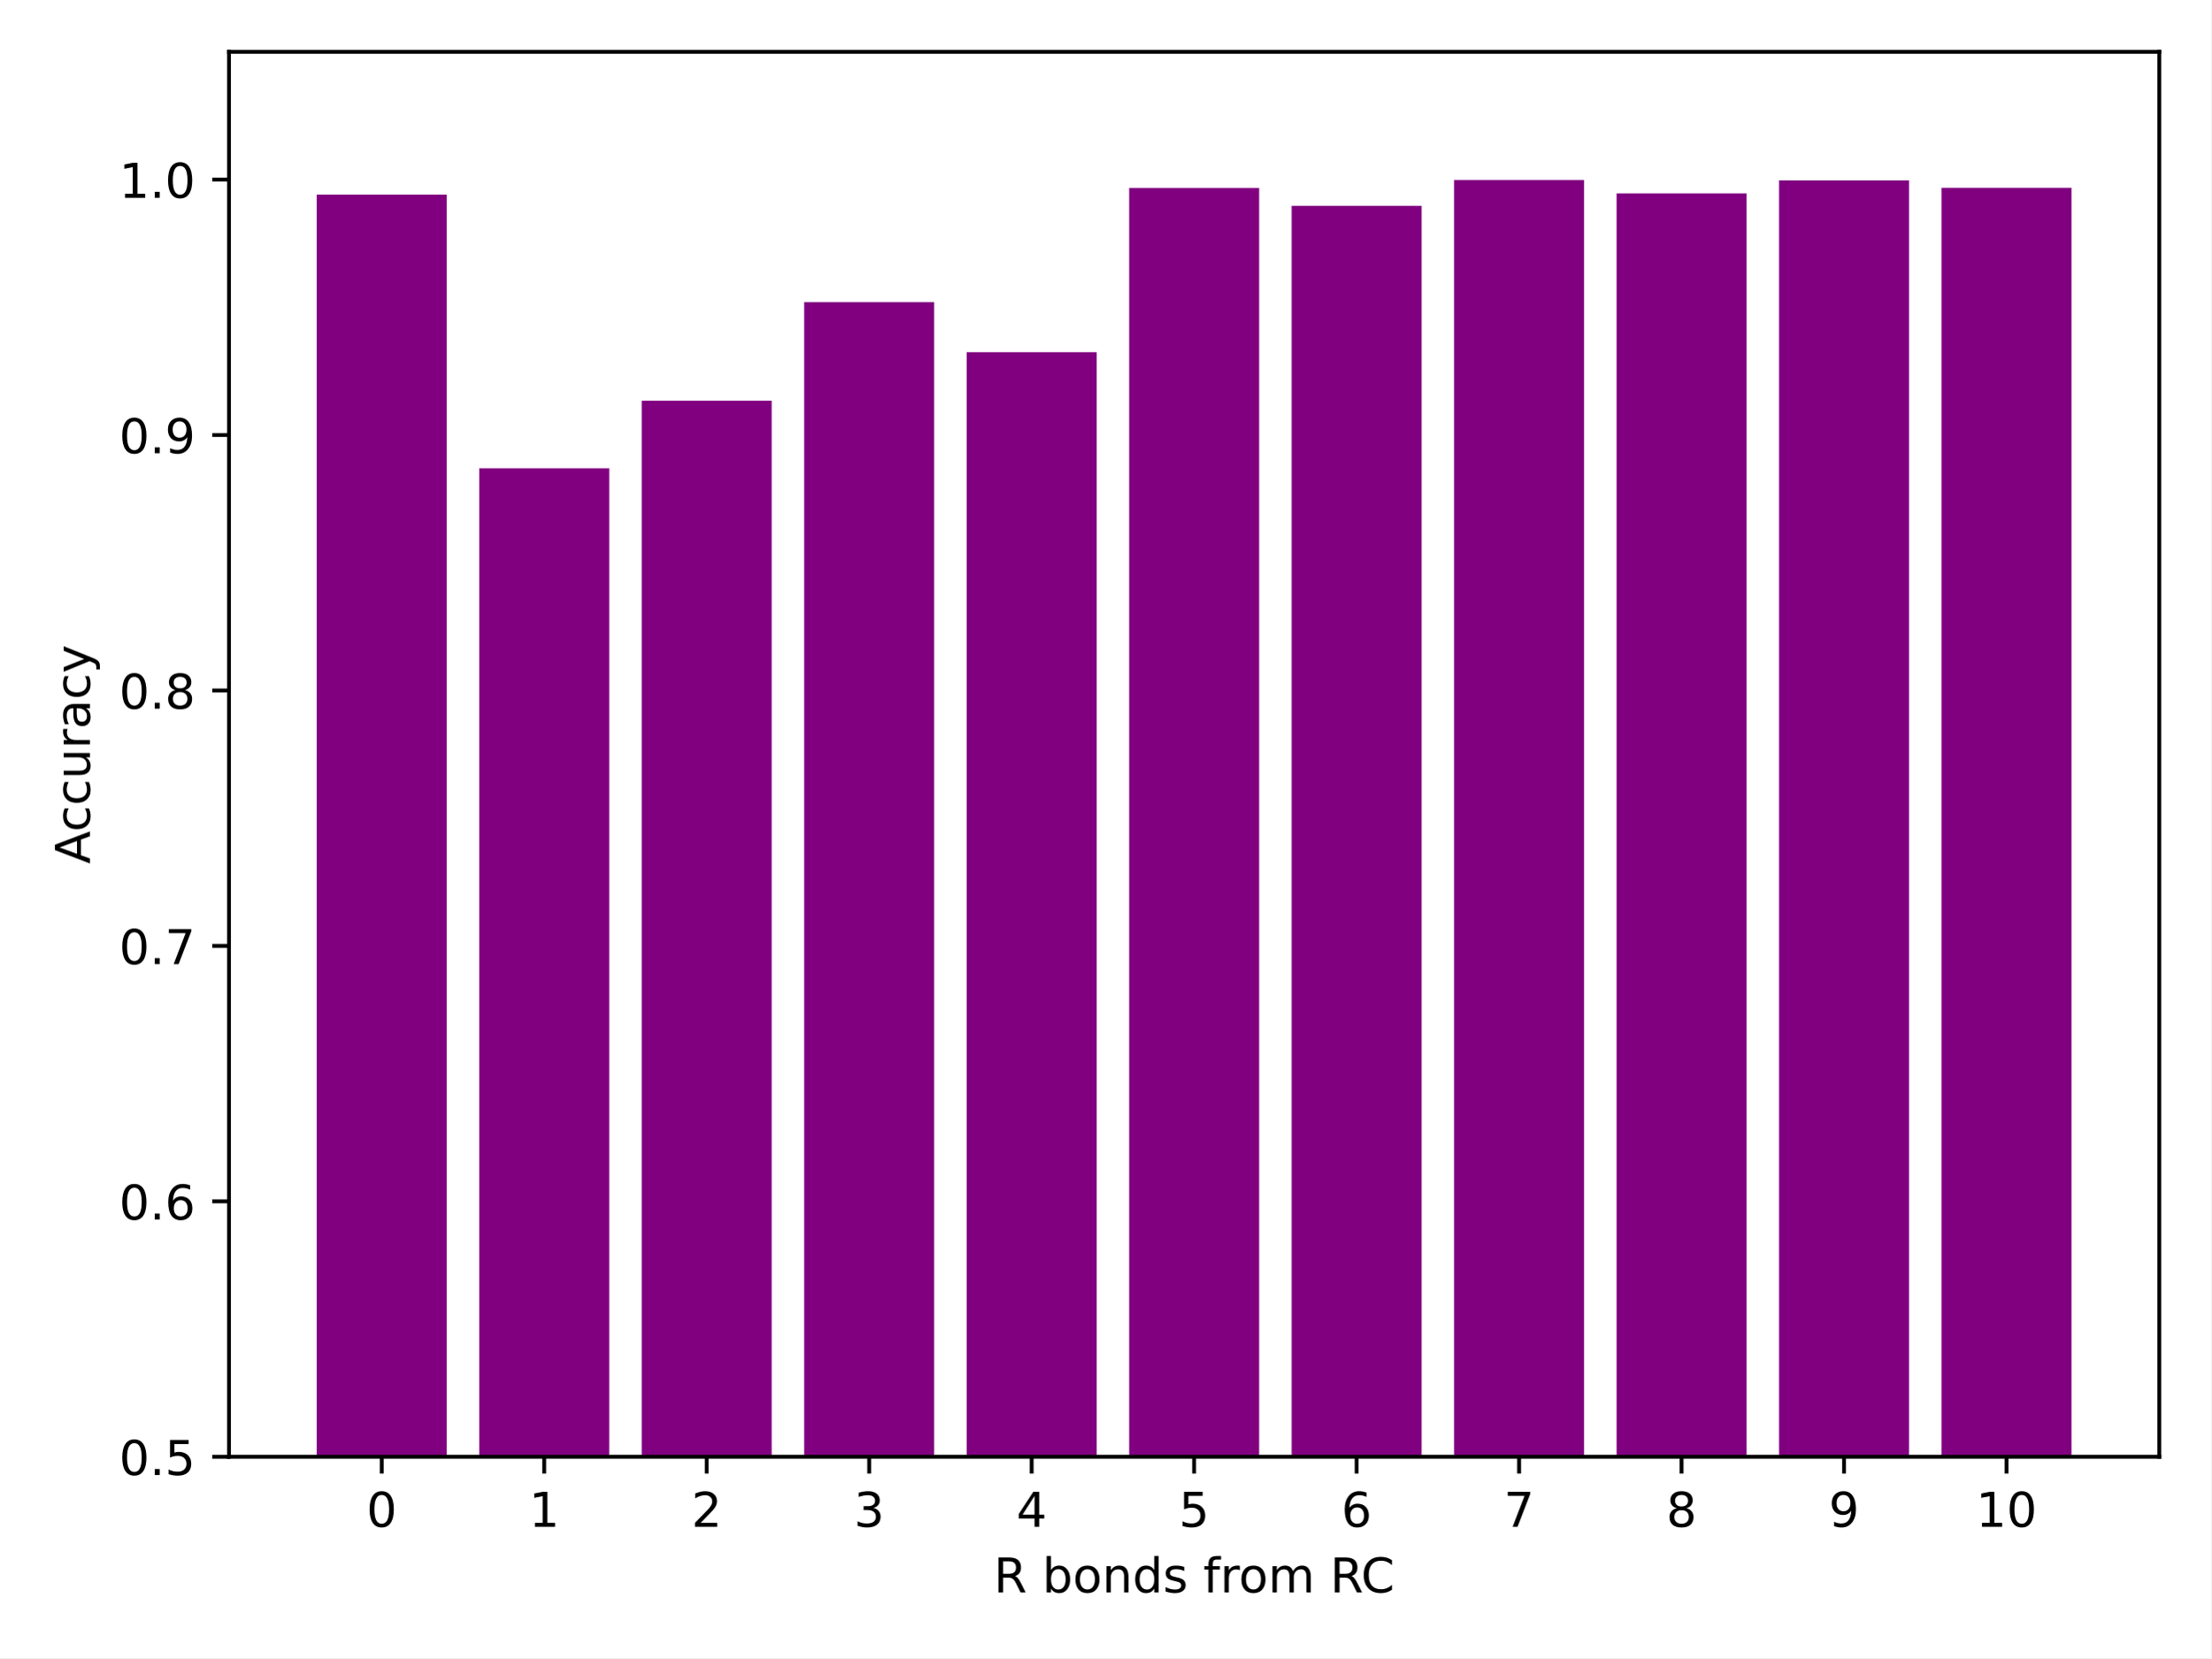
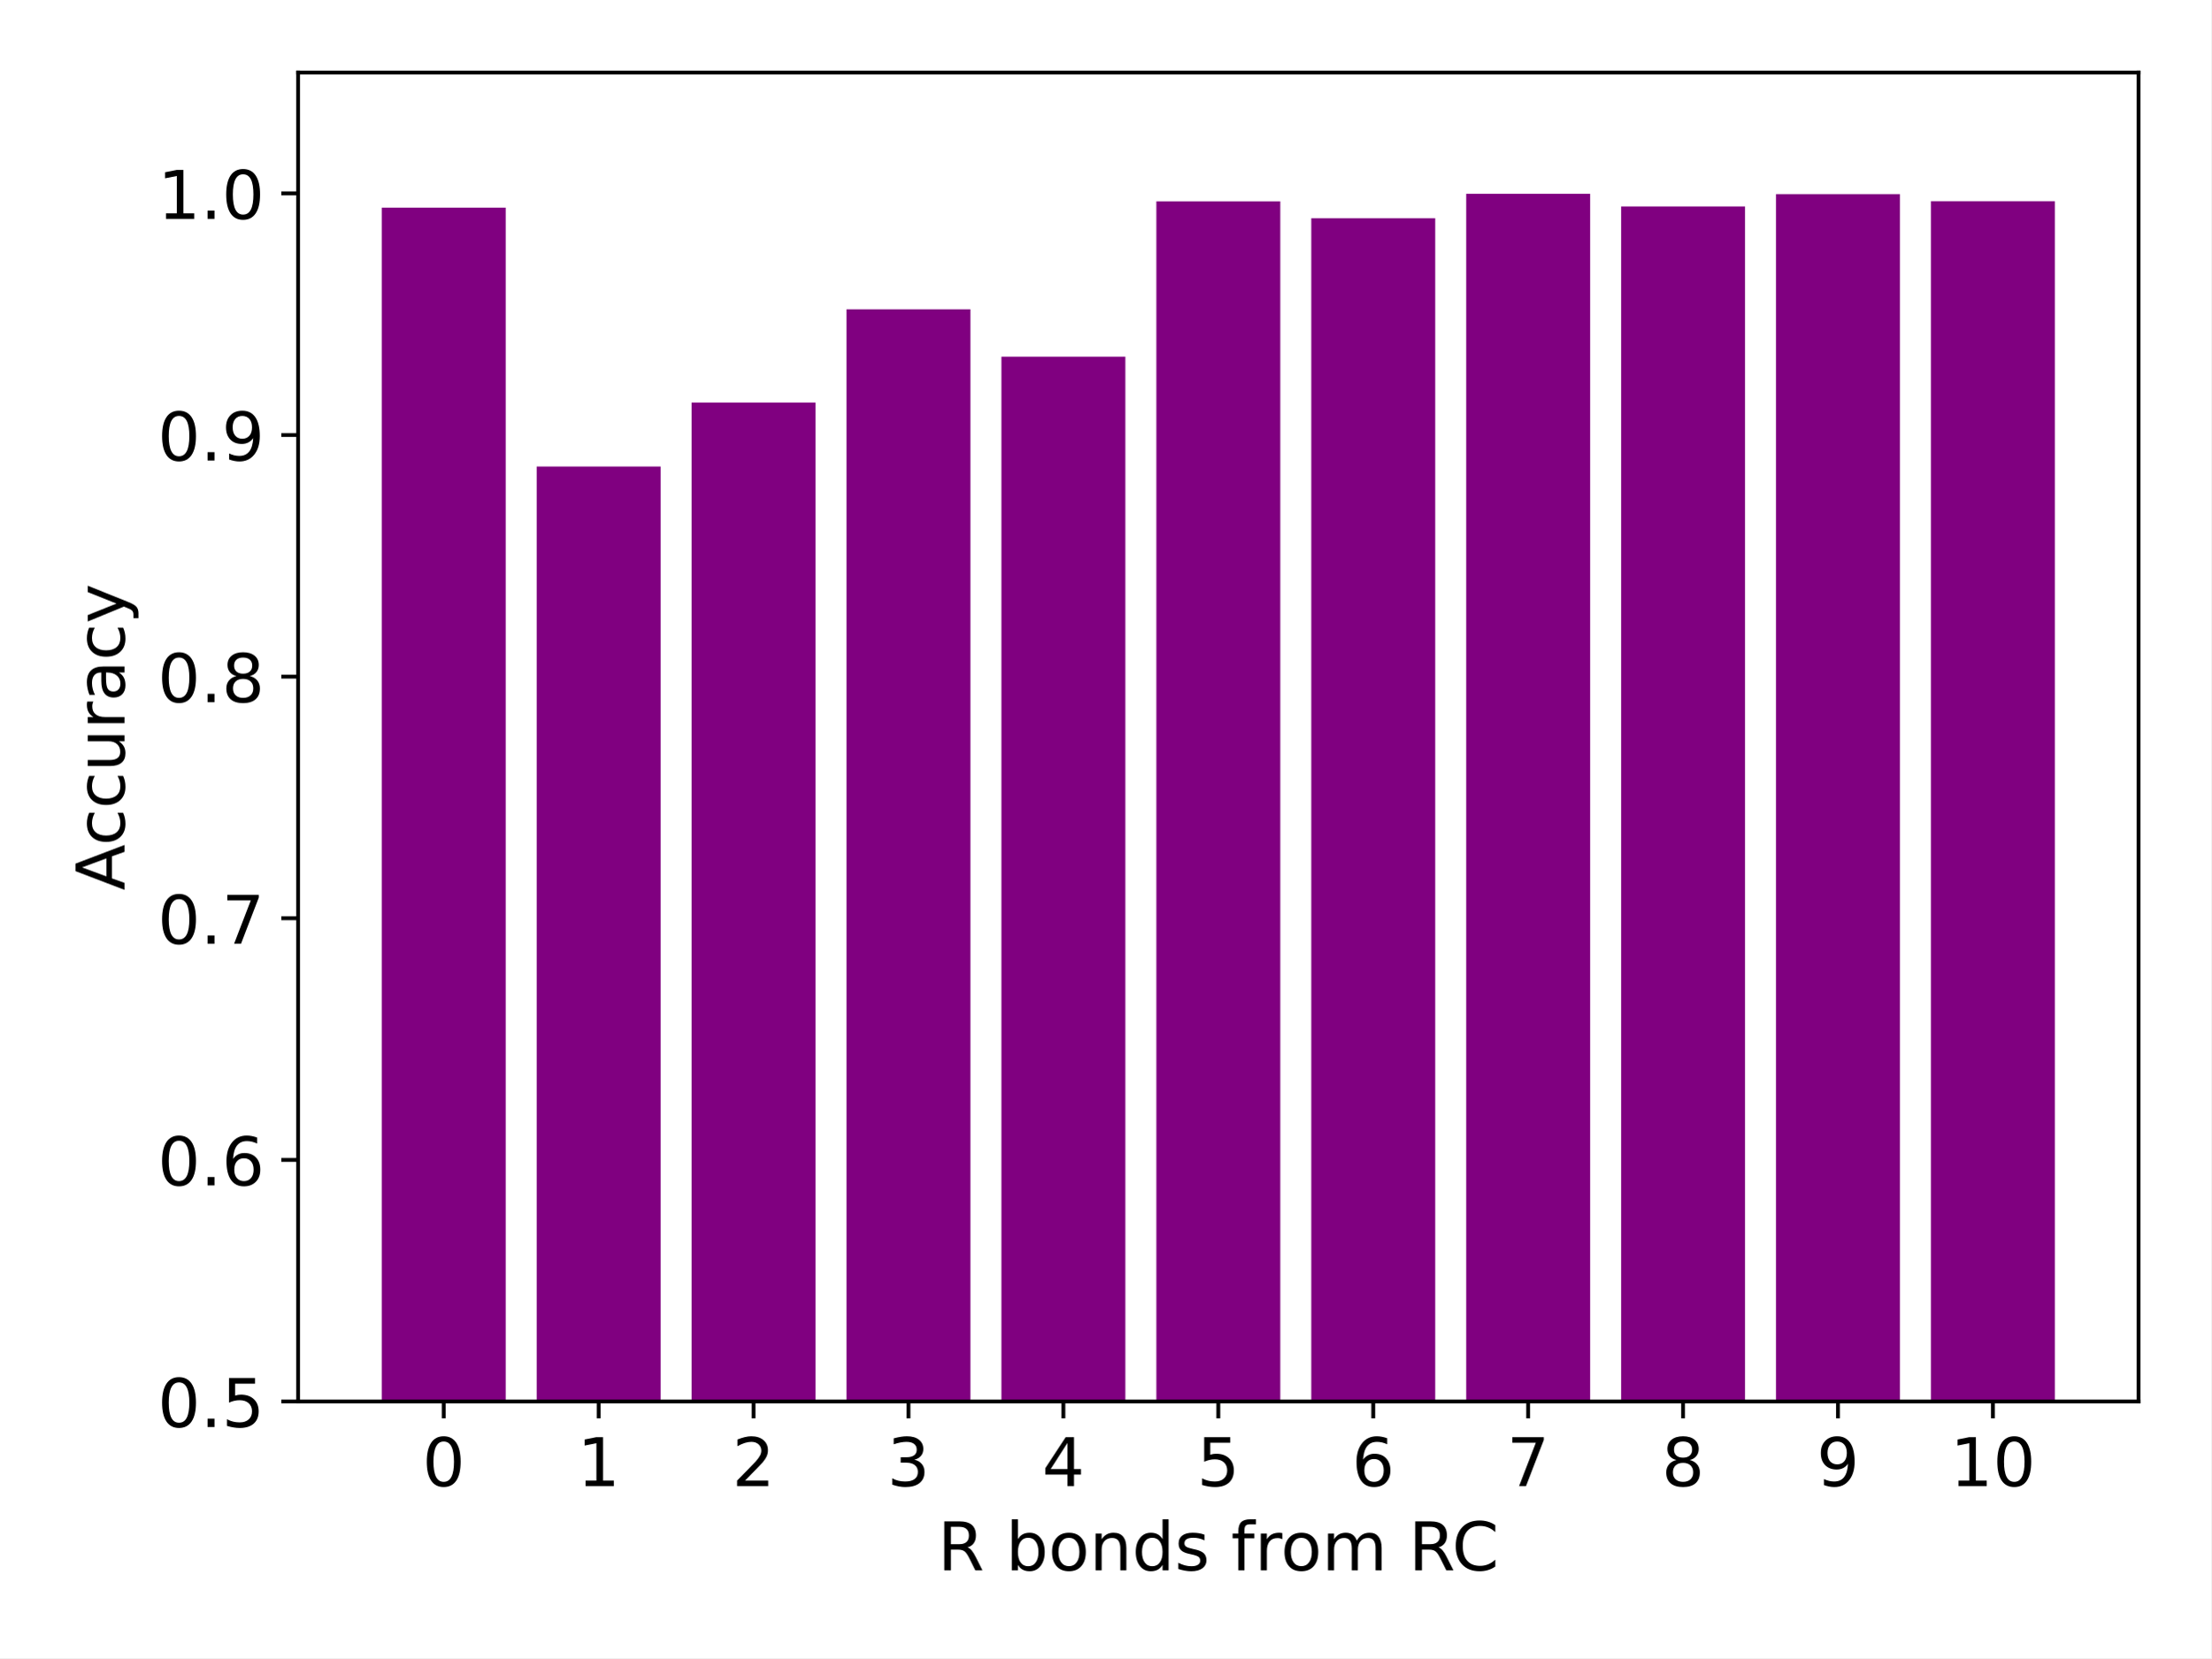
<svg xmlns="http://www.w3.org/2000/svg" xmlns:xlink="http://www.w3.org/1999/xlink" width="460.8pt" height="345.6pt" viewBox="0 0 460.8 345.6" version="1.1">
  <defs>
    <style type="text/css">*{stroke-linejoin: round; stroke-linecap: butt}</style>
  </defs>
  <g id="figure_1">
    <g id="patch_1">
      <path d="M 0 345.6  L 460.8 345.6  L 460.8 0  L 0 0  z " style="fill: #ffffff" />
    </g>
    <g id="axes_1">
      <g id="patch_2">
-         <path d="M 47.72 303.64  L 450 303.64  L 450 10.8  L 47.72 10.8  z " style="fill: #ffffff" />
+         <path d="M 62.12 292.12  L 445.68 292.12  L 445.68 15.12  L 62.12 15.12  z " style="fill: #ffffff" />
      </g>
      <g id="patch_3">
-         <path d="M 66.005 569.858  L 93.095 569.858  L 93.095 40.563  L 66.005 40.563  z " clip-path="url(#pd8008978de)" style="fill: #800080" />
+         <path d="M 79.555 543.938  L 105.384 543.938  L 105.384 43.273  L 79.555 43.273  z " clip-path="url(#p818700982f)" style="fill: #800080" />
      </g>
      <g id="patch_4">
-         <path d="M 99.867 569.858  L 126.957 569.858  L 126.957 97.609  L 99.867 97.609  z " clip-path="url(#pd8008978de)" style="fill: #800080" />
+         <path d="M 111.841 543.938  L 137.67 543.938  L 137.67 97.234  L 111.841 97.234  z " clip-path="url(#p818700982f)" style="fill: #800080" />
      </g>
      <g id="patch_5">
-         <path d="M 133.729 569.858  L 160.819 569.858  L 160.819 83.516  L 133.729 83.516  z " clip-path="url(#pd8008978de)" style="fill: #800080" />
+         <path d="M 144.127 543.938  L 169.956 543.938  L 169.956 83.902  L 144.127 83.902  z " clip-path="url(#p818700982f)" style="fill: #800080" />
      </g>
      <g id="patch_6">
-         <path d="M 167.591 569.858  L 194.681 569.858  L 194.681 62.959  L 167.591 62.959  z " clip-path="url(#pd8008978de)" style="fill: #800080" />
+         <path d="M 176.413 543.938  L 202.242 543.938  L 202.242 64.457  L 176.413 64.457  z " clip-path="url(#p818700982f)" style="fill: #800080" />
      </g>
      <g id="patch_7">
-         <path d="M 201.453 569.858  L 228.543 569.858  L 228.543 73.409  L 201.453 73.409  z " clip-path="url(#pd8008978de)" style="fill: #800080" />
+         <path d="M 208.699 543.938  L 234.528 543.938  L 234.528 74.342  L 208.699 74.342  z " clip-path="url(#p818700982f)" style="fill: #800080" />
      </g>
      <g id="patch_8">
-         <path d="M 235.315 569.858  L 262.405 569.858  L 262.405 39.176  L 235.315 39.176  z " clip-path="url(#pd8008978de)" style="fill: #800080" />
+         <path d="M 240.986 543.938  L 266.814 543.938  L 266.814 41.961  L 240.986 41.961  z " clip-path="url(#p818700982f)" style="fill: #800080" />
      </g>
      <g id="patch_9">
-         <path d="M 269.177 569.858  L 296.267 569.858  L 296.267 42.895  L 269.177 42.895  z " clip-path="url(#pd8008978de)" style="fill: #800080" />
+         <path d="M 273.272 543.938  L 299.101 543.938  L 299.101 45.479  L 273.272 45.479  z " clip-path="url(#p818700982f)" style="fill: #800080" />
      </g>
      <g id="patch_10">
-         <path d="M 303.039 569.858  L 330.129 569.858  L 330.129 37.52  L 303.039 37.52  z " clip-path="url(#pd8008978de)" style="fill: #800080" />
+         <path d="M 305.558 543.938  L 331.387 543.938  L 331.387 40.395  L 305.558 40.395  z " clip-path="url(#p818700982f)" style="fill: #800080" />
      </g>
      <g id="patch_11">
-         <path d="M 336.901 569.858  L 363.991 569.858  L 363.991 40.305  L 336.901 40.305  z " clip-path="url(#pd8008978de)" style="fill: #800080" />
+         <path d="M 337.844 543.938  L 363.673 543.938  L 363.673 43.029  L 337.844 43.029  z " clip-path="url(#p818700982f)" style="fill: #800080" />
      </g>
      <g id="patch_12">
-         <path d="M 370.763 569.858  L 397.853 569.858  L 397.853 37.591  L 370.763 37.591  z " clip-path="url(#pd8008978de)" style="fill: #800080" />
+         <path d="M 370.13 543.938  L 395.959 543.938  L 395.959 40.462  L 370.13 40.462  z " clip-path="url(#p818700982f)" style="fill: #800080" />
      </g>
      <g id="patch_13">
-         <path d="M 404.625 569.858  L 431.715 569.858  L 431.715 39.149  L 404.625 39.149  z " clip-path="url(#pd8008978de)" style="fill: #800080" />
+         <path d="M 402.416 543.938  L 428.245 543.938  L 428.245 41.936  L 402.416 41.936  z " clip-path="url(#p818700982f)" style="fill: #800080" />
      </g>
      <g id="matplotlib.axis_1">
        <g id="xtick_1">
          <g id="line2d_1">
            <defs>
-               <path id="md66cd51a06" d="M 0 0  L 0 3.5  " style="stroke: #000000; stroke-width: 0.8" />
+               <path id="mbd5fda36b0" d="M 0 0  L 0 3.5  " style="stroke: #000000; stroke-width: 0.8" />
            </defs>
            <g>
-               <use xlink:href="#md66cd51a06" x="79.55" y="303.64" style="stroke: #000000; stroke-width: 0.8" />
+               <use xlink:href="#mbd5fda36b0" x="92.469" y="292.12" style="stroke: #000000; stroke-width: 0.8" />
            </g>
          </g>
          <g id="text_1">
-             <g transform="translate(76.36899 318.2384) scale(0.1 -0.1)">
+             <g transform="translate(88.01527 309.7578) scale(0.14 -0.14)">
              <defs>
                <path id="DejaVuSans-30" d="M 2034 4250  Q 1547 4250 1301 3770  Q 1056 3291 1056 2328  Q 1056 1369 1301 889  Q 1547 409 2034 409  Q 2525 409 2770 889  Q 3016 1369 3016 2328  Q 3016 3291 2770 3770  Q 2525 4250 2034 4250  z M 2034 4750  Q 2819 4750 3233 4129  Q 3647 3509 3647 2328  Q 3647 1150 3233 529  Q 2819 -91 2034 -91  Q 1250 -91 836 529  Q 422 1150 422 2328  Q 422 3509 836 4129  Q 1250 4750 2034 4750  z " transform="scale(0.015625)" />
              </defs>
              <use xlink:href="#DejaVuSans-30" />
            </g>
          </g>
        </g>
        <g id="xtick_2">
          <g id="line2d_2">
            <g>
-               <use xlink:href="#md66cd51a06" x="113.412" y="303.64" style="stroke: #000000; stroke-width: 0.8" />
+               <use xlink:href="#mbd5fda36b0" x="124.755" y="292.12" style="stroke: #000000; stroke-width: 0.8" />
            </g>
          </g>
          <g id="text_2">
-             <g transform="translate(110.2309 318.2384) scale(0.1 -0.1)">
+             <g transform="translate(120.3015 309.7578) scale(0.14 -0.14)">
              <defs>
                <path id="DejaVuSans-31" d="M 794 531  L 1825 531  L 1825 4091  L 703 3866  L 703 4441  L 1819 4666  L 2450 4666  L 2450 531  L 3481 531  L 3481 0  L 794 0  L 794 531  z " transform="scale(0.015625)" />
              </defs>
              <use xlink:href="#DejaVuSans-31" />
            </g>
          </g>
        </g>
        <g id="xtick_3">
          <g id="line2d_3">
            <g>
-               <use xlink:href="#md66cd51a06" x="147.274" y="303.64" style="stroke: #000000; stroke-width: 0.8" />
+               <use xlink:href="#mbd5fda36b0" x="157.041" y="292.12" style="stroke: #000000; stroke-width: 0.8" />
            </g>
          </g>
          <g id="text_3">
-             <g transform="translate(144.0929 318.2384) scale(0.1 -0.1)">
+             <g transform="translate(152.5877 309.7578) scale(0.14 -0.14)">
              <defs>
                <path id="DejaVuSans-32" d="M 1228 531  L 3431 531  L 3431 0  L 469 0  L 469 531  Q 828 903 1448 1529  Q 2069 2156 2228 2338  Q 2531 2678 2651 2914  Q 2772 3150 2772 3378  Q 2772 3750 2511 3984  Q 2250 4219 1831 4219  Q 1534 4219 1204 4116  Q 875 4013 500 3803  L 500 4441  Q 881 4594 1212 4672  Q 1544 4750 1819 4750  Q 2544 4750 2975 4387  Q 3406 4025 3406 3419  Q 3406 3131 3298 2873  Q 3191 2616 2906 2266  Q 2828 2175 2409 1742  Q 1991 1309 1228 531  z " transform="scale(0.015625)" />
              </defs>
              <use xlink:href="#DejaVuSans-32" />
            </g>
          </g>
        </g>
        <g id="xtick_4">
          <g id="line2d_4">
            <g>
-               <use xlink:href="#md66cd51a06" x="181.136" y="303.64" style="stroke: #000000; stroke-width: 0.8" />
+               <use xlink:href="#mbd5fda36b0" x="189.328" y="292.12" style="stroke: #000000; stroke-width: 0.8" />
            </g>
          </g>
          <g id="text_4">
-             <g transform="translate(177.9548 318.2384) scale(0.1 -0.1)">
+             <g transform="translate(184.8739 309.7578) scale(0.14 -0.14)">
              <defs>
                <path id="DejaVuSans-33" d="M 2597 2516  Q 3050 2419 3304 2112  Q 3559 1806 3559 1356  Q 3559 666 3084 287  Q 2609 -91 1734 -91  Q 1441 -91 1130 -33  Q 819 25 488 141  L 488 750  Q 750 597 1062 519  Q 1375 441 1716 441  Q 2309 441 2620 675  Q 2931 909 2931 1356  Q 2931 1769 2642 2001  Q 2353 2234 1838 2234  L 1294 2234  L 1294 2753  L 1863 2753  Q 2328 2753 2575 2939  Q 2822 3125 2822 3475  Q 2822 3834 2567 4026  Q 2313 4219 1838 4219  Q 1578 4219 1281 4162  Q 984 4106 628 3988  L 628 4550  Q 988 4650 1302 4700  Q 1616 4750 1894 4750  Q 2613 4750 3031 4423  Q 3450 4097 3450 3541  Q 3450 3153 3228 2886  Q 3006 2619 2597 2516  z " transform="scale(0.015625)" />
              </defs>
              <use xlink:href="#DejaVuSans-33" />
            </g>
          </g>
        </g>
        <g id="xtick_5">
          <g id="line2d_5">
            <g>
-               <use xlink:href="#md66cd51a06" x="214.998" y="303.64" style="stroke: #000000; stroke-width: 0.8" />
+               <use xlink:href="#mbd5fda36b0" x="221.614" y="292.12" style="stroke: #000000; stroke-width: 0.8" />
            </g>
          </g>
          <g id="text_5">
-             <g transform="translate(211.8168 318.2384) scale(0.1 -0.1)">
+             <g transform="translate(217.1601 309.7578) scale(0.14 -0.14)">
              <defs>
                <path id="DejaVuSans-34" d="M 2419 4116  L 825 1625  L 2419 1625  L 2419 4116  z M 2253 4666  L 3047 4666  L 3047 1625  L 3713 1625  L 3713 1100  L 3047 1100  L 3047 0  L 2419 0  L 2419 1100  L 313 1100  L 313 1709  L 2253 4666  z " transform="scale(0.015625)" />
              </defs>
              <use xlink:href="#DejaVuSans-34" />
            </g>
          </g>
        </g>
        <g id="xtick_6">
          <g id="line2d_6">
            <g>
-               <use xlink:href="#md66cd51a06" x="248.86" y="303.64" style="stroke: #000000; stroke-width: 0.8" />
+               <use xlink:href="#mbd5fda36b0" x="253.9" y="292.12" style="stroke: #000000; stroke-width: 0.8" />
            </g>
          </g>
          <g id="text_6">
-             <g transform="translate(245.6788 318.2384) scale(0.1 -0.1)">
+             <g transform="translate(249.4462 309.7578) scale(0.14 -0.14)">
              <defs>
                <path id="DejaVuSans-35" d="M 691 4666  L 3169 4666  L 3169 4134  L 1269 4134  L 1269 2991  Q 1406 3038 1543 3061  Q 1681 3084 1819 3084  Q 2600 3084 3056 2656  Q 3513 2228 3513 1497  Q 3513 744 3044 326  Q 2575 -91 1722 -91  Q 1428 -91 1123 -41  Q 819 9 494 109  L 494 744  Q 775 591 1075 516  Q 1375 441 1709 441  Q 2250 441 2565 725  Q 2881 1009 2881 1497  Q 2881 1984 2565 2268  Q 2250 2553 1709 2553  Q 1456 2553 1204 2497  Q 953 2441 691 2322  L 691 4666  z " transform="scale(0.015625)" />
              </defs>
              <use xlink:href="#DejaVuSans-35" />
            </g>
          </g>
        </g>
        <g id="xtick_7">
          <g id="line2d_7">
            <g>
-               <use xlink:href="#md66cd51a06" x="282.722" y="303.64" style="stroke: #000000; stroke-width: 0.8" />
+               <use xlink:href="#mbd5fda36b0" x="286.186" y="292.12" style="stroke: #000000; stroke-width: 0.8" />
            </g>
          </g>
          <g id="text_7">
-             <g transform="translate(279.5407 318.2384) scale(0.1 -0.1)">
+             <g transform="translate(281.7324 309.7578) scale(0.14 -0.14)">
              <defs>
                <path id="DejaVuSans-36" d="M 2113 2584  Q 1688 2584 1439 2293  Q 1191 2003 1191 1497  Q 1191 994 1439 701  Q 1688 409 2113 409  Q 2538 409 2786 701  Q 3034 994 3034 1497  Q 3034 2003 2786 2293  Q 2538 2584 2113 2584  z M 3366 4563  L 3366 3988  Q 3128 4100 2886 4159  Q 2644 4219 2406 4219  Q 1781 4219 1451 3797  Q 1122 3375 1075 2522  Q 1259 2794 1537 2939  Q 1816 3084 2150 3084  Q 2853 3084 3261 2657  Q 3669 2231 3669 1497  Q 3669 778 3244 343  Q 2819 -91 2113 -91  Q 1303 -91 875 529  Q 447 1150 447 2328  Q 447 3434 972 4092  Q 1497 4750 2381 4750  Q 2619 4750 2861 4703  Q 3103 4656 3366 4563  z " transform="scale(0.015625)" />
              </defs>
              <use xlink:href="#DejaVuSans-36" />
            </g>
          </g>
        </g>
        <g id="xtick_8">
          <g id="line2d_8">
            <g>
-               <use xlink:href="#md66cd51a06" x="316.584" y="303.64" style="stroke: #000000; stroke-width: 0.8" />
+               <use xlink:href="#mbd5fda36b0" x="318.472" y="292.12" style="stroke: #000000; stroke-width: 0.8" />
            </g>
          </g>
          <g id="text_8">
-             <g transform="translate(313.4027 318.2384) scale(0.1 -0.1)">
+             <g transform="translate(314.0186 309.7578) scale(0.14 -0.14)">
              <defs>
                <path id="DejaVuSans-37" d="M 525 4666  L 3525 4666  L 3525 4397  L 1831 0  L 1172 0  L 2766 4134  L 525 4134  L 525 4666  z " transform="scale(0.015625)" />
              </defs>
              <use xlink:href="#DejaVuSans-37" />
            </g>
          </g>
        </g>
        <g id="xtick_9">
          <g id="line2d_9">
            <g>
-               <use xlink:href="#md66cd51a06" x="350.446" y="303.64" style="stroke: #000000; stroke-width: 0.8" />
+               <use xlink:href="#mbd5fda36b0" x="350.759" y="292.12" style="stroke: #000000; stroke-width: 0.8" />
            </g>
          </g>
          <g id="text_9">
-             <g transform="translate(347.2646 318.2384) scale(0.1 -0.1)">
+             <g transform="translate(346.3048 309.7578) scale(0.14 -0.14)">
              <defs>
                <path id="DejaVuSans-38" d="M 2034 2216  Q 1584 2216 1326 1975  Q 1069 1734 1069 1313  Q 1069 891 1326 650  Q 1584 409 2034 409  Q 2484 409 2743 651  Q 3003 894 3003 1313  Q 3003 1734 2745 1975  Q 2488 2216 2034 2216  z M 1403 2484  Q 997 2584 770 2862  Q 544 3141 544 3541  Q 544 4100 942 4425  Q 1341 4750 2034 4750  Q 2731 4750 3128 4425  Q 3525 4100 3525 3541  Q 3525 3141 3298 2862  Q 3072 2584 2669 2484  Q 3125 2378 3379 2068  Q 3634 1759 3634 1313  Q 3634 634 3220 271  Q 2806 -91 2034 -91  Q 1263 -91 848 271  Q 434 634 434 1313  Q 434 1759 690 2068  Q 947 2378 1403 2484  z M 1172 3481  Q 1172 3119 1398 2916  Q 1625 2713 2034 2713  Q 2441 2713 2670 2916  Q 2900 3119 2900 3481  Q 2900 3844 2670 4047  Q 2441 4250 2034 4250  Q 1625 4250 1398 4047  Q 1172 3844 1172 3481  z " transform="scale(0.015625)" />
              </defs>
              <use xlink:href="#DejaVuSans-38" />
            </g>
          </g>
        </g>
        <g id="xtick_10">
          <g id="line2d_10">
            <g>
-               <use xlink:href="#md66cd51a06" x="384.308" y="303.64" style="stroke: #000000; stroke-width: 0.8" />
+               <use xlink:href="#mbd5fda36b0" x="383.045" y="292.12" style="stroke: #000000; stroke-width: 0.8" />
            </g>
          </g>
          <g id="text_10">
-             <g transform="translate(381.1266 318.2384) scale(0.1 -0.1)">
+             <g transform="translate(378.591 309.7578) scale(0.14 -0.14)">
              <defs>
                <path id="DejaVuSans-39" d="M 703 97  L 703 672  Q 941 559 1184 500  Q 1428 441 1663 441  Q 2288 441 2617 861  Q 2947 1281 2994 2138  Q 2813 1869 2534 1725  Q 2256 1581 1919 1581  Q 1219 1581 811 2004  Q 403 2428 403 3163  Q 403 3881 828 4315  Q 1253 4750 1959 4750  Q 2769 4750 3195 4129  Q 3622 3509 3622 2328  Q 3622 1225 3098 567  Q 2575 -91 1691 -91  Q 1453 -91 1209 -44  Q 966 3 703 97  z M 1959 2075  Q 2384 2075 2632 2365  Q 2881 2656 2881 3163  Q 2881 3666 2632 3958  Q 2384 4250 1959 4250  Q 1534 4250 1286 3958  Q 1038 3666 1038 3163  Q 1038 2656 1286 2365  Q 1534 2075 1959 2075  z " transform="scale(0.015625)" />
              </defs>
              <use xlink:href="#DejaVuSans-39" />
            </g>
          </g>
        </g>
        <g id="xtick_11">
          <g id="line2d_11">
            <g>
-               <use xlink:href="#md66cd51a06" x="418.17" y="303.64" style="stroke: #000000; stroke-width: 0.8" />
+               <use xlink:href="#mbd5fda36b0" x="415.331" y="292.12" style="stroke: #000000; stroke-width: 0.8" />
            </g>
          </g>
          <g id="text_11">
-             <g transform="translate(411.8073 318.2384) scale(0.1 -0.1)">
+             <g transform="translate(406.4235 309.7578) scale(0.14 -0.14)">
              <use xlink:href="#DejaVuSans-31" />
              <use xlink:href="#DejaVuSans-30" transform="translate(63.62305 0)" />
            </g>
          </g>
        </g>
        <g id="text_12">
-           <g transform="translate(207.0889 331.9166) scale(0.1 -0.1)">
+           <g transform="translate(195.4205 327.3072) scale(0.14 -0.14)">
            <defs>
              <path id="DejaVuSans-52" d="M 2841 2188  Q 3044 2119 3236 1894  Q 3428 1669 3622 1275  L 4263 0  L 3584 0  L 2988 1197  Q 2756 1666 2539 1819  Q 2322 1972 1947 1972  L 1259 1972  L 1259 0  L 628 0  L 628 4666  L 2053 4666  Q 2853 4666 3247 4331  Q 3641 3997 3641 3322  Q 3641 2881 3436 2590  Q 3231 2300 2841 2188  z M 1259 4147  L 1259 2491  L 2053 2491  Q 2509 2491 2742 2702  Q 2975 2913 2975 3322  Q 2975 3731 2742 3939  Q 2509 4147 2053 4147  L 1259 4147  z " transform="scale(0.015625)" />
              <path id="DejaVuSans-20" transform="scale(0.015625)" />
              <path id="DejaVuSans-62" d="M 3116 1747  Q 3116 2381 2855 2742  Q 2594 3103 2138 3103  Q 1681 3103 1420 2742  Q 1159 2381 1159 1747  Q 1159 1113 1420 752  Q 1681 391 2138 391  Q 2594 391 2855 752  Q 3116 1113 3116 1747  z M 1159 2969  Q 1341 3281 1617 3432  Q 1894 3584 2278 3584  Q 2916 3584 3314 3078  Q 3713 2572 3713 1747  Q 3713 922 3314 415  Q 2916 -91 2278 -91  Q 1894 -91 1617 61  Q 1341 213 1159 525  L 1159 0  L 581 0  L 581 4863  L 1159 4863  L 1159 2969  z " transform="scale(0.015625)" />
              <path id="DejaVuSans-6f" d="M 1959 3097  Q 1497 3097 1228 2736  Q 959 2375 959 1747  Q 959 1119 1226 758  Q 1494 397 1959 397  Q 2419 397 2687 759  Q 2956 1122 2956 1747  Q 2956 2369 2687 2733  Q 2419 3097 1959 3097  z M 1959 3584  Q 2709 3584 3137 3096  Q 3566 2609 3566 1747  Q 3566 888 3137 398  Q 2709 -91 1959 -91  Q 1206 -91 779 398  Q 353 888 353 1747  Q 353 2609 779 3096  Q 1206 3584 1959 3584  z " transform="scale(0.015625)" />
              <path id="DejaVuSans-6e" d="M 3513 2113  L 3513 0  L 2938 0  L 2938 2094  Q 2938 2591 2744 2837  Q 2550 3084 2163 3084  Q 1697 3084 1428 2787  Q 1159 2491 1159 1978  L 1159 0  L 581 0  L 581 3500  L 1159 3500  L 1159 2956  Q 1366 3272 1645 3428  Q 1925 3584 2291 3584  Q 2894 3584 3203 3211  Q 3513 2838 3513 2113  z " transform="scale(0.015625)" />
              <path id="DejaVuSans-64" d="M 2906 2969  L 2906 4863  L 3481 4863  L 3481 0  L 2906 0  L 2906 525  Q 2725 213 2448 61  Q 2172 -91 1784 -91  Q 1150 -91 751 415  Q 353 922 353 1747  Q 353 2572 751 3078  Q 1150 3584 1784 3584  Q 2172 3584 2448 3432  Q 2725 3281 2906 2969  z M 947 1747  Q 947 1113 1208 752  Q 1469 391 1925 391  Q 2381 391 2643 752  Q 2906 1113 2906 1747  Q 2906 2381 2643 2742  Q 2381 3103 1925 3103  Q 1469 3103 1208 2742  Q 947 2381 947 1747  z " transform="scale(0.015625)" />
              <path id="DejaVuSans-73" d="M 2834 3397  L 2834 2853  Q 2591 2978 2328 3040  Q 2066 3103 1784 3103  Q 1356 3103 1142 2972  Q 928 2841 928 2578  Q 928 2378 1081 2264  Q 1234 2150 1697 2047  L 1894 2003  Q 2506 1872 2764 1633  Q 3022 1394 3022 966  Q 3022 478 2636 193  Q 2250 -91 1575 -91  Q 1294 -91 989 -36  Q 684 19 347 128  L 347 722  Q 666 556 975 473  Q 1284 391 1588 391  Q 1994 391 2212 530  Q 2431 669 2431 922  Q 2431 1156 2273 1281  Q 2116 1406 1581 1522  L 1381 1569  Q 847 1681 609 1914  Q 372 2147 372 2553  Q 372 3047 722 3315  Q 1072 3584 1716 3584  Q 2034 3584 2315 3537  Q 2597 3491 2834 3397  z " transform="scale(0.015625)" />
              <path id="DejaVuSans-66" d="M 2375 4863  L 2375 4384  L 1825 4384  Q 1516 4384 1395 4259  Q 1275 4134 1275 3809  L 1275 3500  L 2222 3500  L 2222 3053  L 1275 3053  L 1275 0  L 697 0  L 697 3053  L 147 3053  L 147 3500  L 697 3500  L 697 3744  Q 697 4328 969 4595  Q 1241 4863 1831 4863  L 2375 4863  z " transform="scale(0.015625)" />
              <path id="DejaVuSans-72" d="M 2631 2963  Q 2534 3019 2420 3045  Q 2306 3072 2169 3072  Q 1681 3072 1420 2755  Q 1159 2438 1159 1844  L 1159 0  L 581 0  L 581 3500  L 1159 3500  L 1159 2956  Q 1341 3275 1631 3429  Q 1922 3584 2338 3584  Q 2397 3584 2469 3576  Q 2541 3569 2628 3553  L 2631 2963  z " transform="scale(0.015625)" />
              <path id="DejaVuSans-6d" d="M 3328 2828  Q 3544 3216 3844 3400  Q 4144 3584 4550 3584  Q 5097 3584 5394 3201  Q 5691 2819 5691 2113  L 5691 0  L 5113 0  L 5113 2094  Q 5113 2597 4934 2840  Q 4756 3084 4391 3084  Q 3944 3084 3684 2787  Q 3425 2491 3425 1978  L 3425 0  L 2847 0  L 2847 2094  Q 2847 2600 2669 2842  Q 2491 3084 2119 3084  Q 1678 3084 1418 2786  Q 1159 2488 1159 1978  L 1159 0  L 581 0  L 581 3500  L 1159 3500  L 1159 2956  Q 1356 3278 1631 3431  Q 1906 3584 2284 3584  Q 2666 3584 2933 3390  Q 3200 3197 3328 2828  z " transform="scale(0.015625)" />
              <path id="DejaVuSans-43" d="M 4122 4306  L 4122 3641  Q 3803 3938 3442 4084  Q 3081 4231 2675 4231  Q 1875 4231 1450 3742  Q 1025 3253 1025 2328  Q 1025 1406 1450 917  Q 1875 428 2675 428  Q 3081 428 3442 575  Q 3803 722 4122 1019  L 4122 359  Q 3791 134 3420 21  Q 3050 -91 2638 -91  Q 1578 -91 968 557  Q 359 1206 359 2328  Q 359 3453 968 4101  Q 1578 4750 2638 4750  Q 3056 4750 3426 4639  Q 3797 4528 4122 4306  z " transform="scale(0.015625)" />
            </defs>
            <use xlink:href="#DejaVuSans-52" />
            <use xlink:href="#DejaVuSans-20" transform="translate(69.48242 0)" />
            <use xlink:href="#DejaVuSans-62" transform="translate(101.2695 0)" />
            <use xlink:href="#DejaVuSans-6f" transform="translate(164.7461 0)" />
            <use xlink:href="#DejaVuSans-6e" transform="translate(225.9277 0)" />
            <use xlink:href="#DejaVuSans-64" transform="translate(289.3066 0)" />
            <use xlink:href="#DejaVuSans-73" transform="translate(352.7832 0)" />
            <use xlink:href="#DejaVuSans-20" transform="translate(404.8828 0)" />
            <use xlink:href="#DejaVuSans-66" transform="translate(436.6699 0)" />
            <use xlink:href="#DejaVuSans-72" transform="translate(471.875 0)" />
            <use xlink:href="#DejaVuSans-6f" transform="translate(510.7383 0)" />
            <use xlink:href="#DejaVuSans-6d" transform="translate(571.9199 0)" />
            <use xlink:href="#DejaVuSans-20" transform="translate(669.332 0)" />
            <use xlink:href="#DejaVuSans-52" transform="translate(701.1191 0)" />
            <use xlink:href="#DejaVuSans-43" transform="translate(765.6016 0)" />
          </g>
        </g>
      </g>
      <g id="matplotlib.axis_2">
        <g id="ytick_1">
          <g id="line2d_12">
            <defs>
-               <path id="mec1622d326" d="M 0 0  L -3.5 0  " style="stroke: #000000; stroke-width: 0.8" />
+               <path id="m3ce2df79fe" d="M 0 0  L -3.5 0  " style="stroke: #000000; stroke-width: 0.8" />
            </defs>
            <g>
-               <use xlink:href="#mec1622d326" x="47.72" y="303.64" style="stroke: #000000; stroke-width: 0.8" />
+               <use xlink:href="#m3ce2df79fe" x="62.12" y="292.12" style="stroke: #000000; stroke-width: 0.8" />
            </g>
          </g>
          <g id="text_13">
-             <g transform="translate(24.81687 307.4392) scale(0.1 -0.1)">
+             <g transform="translate(32.85563 297.4389) scale(0.14 -0.14)">
              <defs>
                <path id="DejaVuSans-2e" d="M 684 794  L 1344 794  L 1344 0  L 684 0  L 684 794  z " transform="scale(0.015625)" />
              </defs>
              <use xlink:href="#DejaVuSans-30" />
              <use xlink:href="#DejaVuSans-2e" transform="translate(63.62305 0)" />
              <use xlink:href="#DejaVuSans-35" transform="translate(95.41016 0)" />
            </g>
          </g>
        </g>
        <g id="ytick_2">
          <g id="line2d_13">
            <g>
-               <use xlink:href="#mec1622d326" x="47.72" y="250.396" style="stroke: #000000; stroke-width: 0.8" />
+               <use xlink:href="#m3ce2df79fe" x="62.12" y="241.756" style="stroke: #000000; stroke-width: 0.8" />
            </g>
          </g>
          <g id="text_14">
-             <g transform="translate(24.81687 254.1956) scale(0.1 -0.1)">
+             <g transform="translate(32.85563 247.0753) scale(0.14 -0.14)">
              <use xlink:href="#DejaVuSans-30" />
              <use xlink:href="#DejaVuSans-2e" transform="translate(63.62305 0)" />
              <use xlink:href="#DejaVuSans-36" transform="translate(95.41016 0)" />
            </g>
          </g>
        </g>
        <g id="ytick_3">
          <g id="line2d_14">
            <g>
-               <use xlink:href="#mec1622d326" x="47.72" y="197.153" style="stroke: #000000; stroke-width: 0.8" />
+               <use xlink:href="#m3ce2df79fe" x="62.12" y="191.393" style="stroke: #000000; stroke-width: 0.8" />
            </g>
          </g>
          <g id="text_15">
-             <g transform="translate(24.81687 200.9519) scale(0.1 -0.1)">
+             <g transform="translate(32.85563 196.7116) scale(0.14 -0.14)">
              <use xlink:href="#DejaVuSans-30" />
              <use xlink:href="#DejaVuSans-2e" transform="translate(63.62305 0)" />
              <use xlink:href="#DejaVuSans-37" transform="translate(95.41016 0)" />
            </g>
          </g>
        </g>
        <g id="ytick_4">
          <g id="line2d_15">
            <g>
-               <use xlink:href="#mec1622d326" x="47.72" y="143.909" style="stroke: #000000; stroke-width: 0.8" />
+               <use xlink:href="#m3ce2df79fe" x="62.12" y="141.029" style="stroke: #000000; stroke-width: 0.8" />
            </g>
          </g>
          <g id="text_16">
-             <g transform="translate(24.81687 147.7083) scale(0.1 -0.1)">
+             <g transform="translate(32.85563 146.348) scale(0.14 -0.14)">
              <use xlink:href="#DejaVuSans-30" />
              <use xlink:href="#DejaVuSans-2e" transform="translate(63.62305 0)" />
              <use xlink:href="#DejaVuSans-38" transform="translate(95.41016 0)" />
            </g>
          </g>
        </g>
        <g id="ytick_5">
          <g id="line2d_16">
            <g>
-               <use xlink:href="#mec1622d326" x="47.72" y="90.665" style="stroke: #000000; stroke-width: 0.8" />
+               <use xlink:href="#m3ce2df79fe" x="62.12" y="90.665" style="stroke: #000000; stroke-width: 0.8" />
            </g>
          </g>
          <g id="text_17">
-             <g transform="translate(24.81687 94.46467) scale(0.1 -0.1)">
+             <g transform="translate(32.85563 95.98436) scale(0.14 -0.14)">
              <use xlink:href="#DejaVuSans-30" />
              <use xlink:href="#DejaVuSans-2e" transform="translate(63.62305 0)" />
              <use xlink:href="#DejaVuSans-39" transform="translate(95.41016 0)" />
            </g>
          </g>
        </g>
        <g id="ytick_6">
          <g id="line2d_17">
            <g>
-               <use xlink:href="#mec1622d326" x="47.72" y="37.422" style="stroke: #000000; stroke-width: 0.8" />
+               <use xlink:href="#m3ce2df79fe" x="62.12" y="40.302" style="stroke: #000000; stroke-width: 0.8" />
            </g>
          </g>
          <g id="text_18">
-             <g transform="translate(24.81687 41.22104) scale(0.1 -0.1)">
+             <g transform="translate(32.85563 45.62072) scale(0.14 -0.14)">
              <use xlink:href="#DejaVuSans-31" />
              <use xlink:href="#DejaVuSans-2e" transform="translate(63.62305 0)" />
              <use xlink:href="#DejaVuSans-30" transform="translate(95.41016 0)" />
            </g>
          </g>
        </g>
        <g id="text_19">
-           <g transform="translate(18.73719 180.0481) rotate(-90) scale(0.1 -0.1)">
+           <g transform="translate(25.94406 185.5794) rotate(-90) scale(0.14 -0.14)">
            <defs>
              <path id="DejaVuSans-41" d="M 2188 4044  L 1331 1722  L 3047 1722  L 2188 4044  z M 1831 4666  L 2547 4666  L 4325 0  L 3669 0  L 3244 1197  L 1141 1197  L 716 0  L 50 0  L 1831 4666  z " transform="scale(0.015625)" />
              <path id="DejaVuSans-63" d="M 3122 3366  L 3122 2828  Q 2878 2963 2633 3030  Q 2388 3097 2138 3097  Q 1578 3097 1268 2742  Q 959 2388 959 1747  Q 959 1106 1268 751  Q 1578 397 2138 397  Q 2388 397 2633 464  Q 2878 531 3122 666  L 3122 134  Q 2881 22 2623 -34  Q 2366 -91 2075 -91  Q 1284 -91 818 406  Q 353 903 353 1747  Q 353 2603 823 3093  Q 1294 3584 2113 3584  Q 2378 3584 2631 3529  Q 2884 3475 3122 3366  z " transform="scale(0.015625)" />
              <path id="DejaVuSans-75" d="M 544 1381  L 544 3500  L 1119 3500  L 1119 1403  Q 1119 906 1312 657  Q 1506 409 1894 409  Q 2359 409 2629 706  Q 2900 1003 2900 1516  L 2900 3500  L 3475 3500  L 3475 0  L 2900 0  L 2900 538  Q 2691 219 2414 64  Q 2138 -91 1772 -91  Q 1169 -91 856 284  Q 544 659 544 1381  z M 1991 3584  L 1991 3584  z " transform="scale(0.015625)" />
              <path id="DejaVuSans-61" d="M 2194 1759  Q 1497 1759 1228 1600  Q 959 1441 959 1056  Q 959 750 1161 570  Q 1363 391 1709 391  Q 2188 391 2477 730  Q 2766 1069 2766 1631  L 2766 1759  L 2194 1759  z M 3341 1997  L 3341 0  L 2766 0  L 2766 531  Q 2569 213 2275 61  Q 1981 -91 1556 -91  Q 1019 -91 701 211  Q 384 513 384 1019  Q 384 1609 779 1909  Q 1175 2209 1959 2209  L 2766 2209  L 2766 2266  Q 2766 2663 2505 2880  Q 2244 3097 1772 3097  Q 1472 3097 1187 3025  Q 903 2953 641 2809  L 641 3341  Q 956 3463 1253 3523  Q 1550 3584 1831 3584  Q 2591 3584 2966 3190  Q 3341 2797 3341 1997  z " transform="scale(0.015625)" />
              <path id="DejaVuSans-79" d="M 2059 -325  Q 1816 -950 1584 -1140  Q 1353 -1331 966 -1331  L 506 -1331  L 506 -850  L 844 -850  Q 1081 -850 1212 -737  Q 1344 -625 1503 -206  L 1606 56  L 191 3500  L 800 3500  L 1894 763  L 2988 3500  L 3597 3500  L 2059 -325  z " transform="scale(0.015625)" />
            </defs>
            <use xlink:href="#DejaVuSans-41" />
            <use xlink:href="#DejaVuSans-63" transform="translate(66.6582 0)" />
            <use xlink:href="#DejaVuSans-63" transform="translate(121.6387 0)" />
            <use xlink:href="#DejaVuSans-75" transform="translate(176.6191 0)" />
            <use xlink:href="#DejaVuSans-72" transform="translate(239.998 0)" />
            <use xlink:href="#DejaVuSans-61" transform="translate(281.1113 0)" />
            <use xlink:href="#DejaVuSans-63" transform="translate(342.3906 0)" />
            <use xlink:href="#DejaVuSans-79" transform="translate(397.3711 0)" />
          </g>
        </g>
      </g>
      <g id="patch_14">
-         <path d="M 47.72 303.64  L 47.72 10.8  " style="fill: none; stroke: #000000; stroke-width: 0.8; stroke-linejoin: miter; stroke-linecap: square" />
+         <path d="M 62.12 292.12  L 62.12 15.12  " style="fill: none; stroke: #000000; stroke-width: 0.8; stroke-linejoin: miter; stroke-linecap: square" />
      </g>
      <g id="patch_15">
-         <path d="M 450 303.64  L 450 10.8  " style="fill: none; stroke: #000000; stroke-width: 0.8; stroke-linejoin: miter; stroke-linecap: square" />
+         <path d="M 445.68 292.12  L 445.68 15.12  " style="fill: none; stroke: #000000; stroke-width: 0.8; stroke-linejoin: miter; stroke-linecap: square" />
      </g>
      <g id="patch_16">
-         <path d="M 47.72 303.64  L 450 303.64  " style="fill: none; stroke: #000000; stroke-width: 0.8; stroke-linejoin: miter; stroke-linecap: square" />
+         <path d="M 62.12 292.12  L 445.68 292.12  " style="fill: none; stroke: #000000; stroke-width: 0.8; stroke-linejoin: miter; stroke-linecap: square" />
      </g>
      <g id="patch_17">
-         <path d="M 47.72 10.8  L 450 10.8  " style="fill: none; stroke: #000000; stroke-width: 0.8; stroke-linejoin: miter; stroke-linecap: square" />
+         <path d="M 62.12 15.12  L 445.68 15.12  " style="fill: none; stroke: #000000; stroke-width: 0.8; stroke-linejoin: miter; stroke-linecap: square" />
      </g>
    </g>
  </g>
  <defs>
-     <clipPath id="pd8008978de">
-       <rect x="47.72" y="10.8" width="402.28" height="292.84" />
+     <clipPath id="p818700982f">
+       <rect x="62.12" y="15.12" width="383.56" height="277" />
    </clipPath>
  </defs>
</svg>
